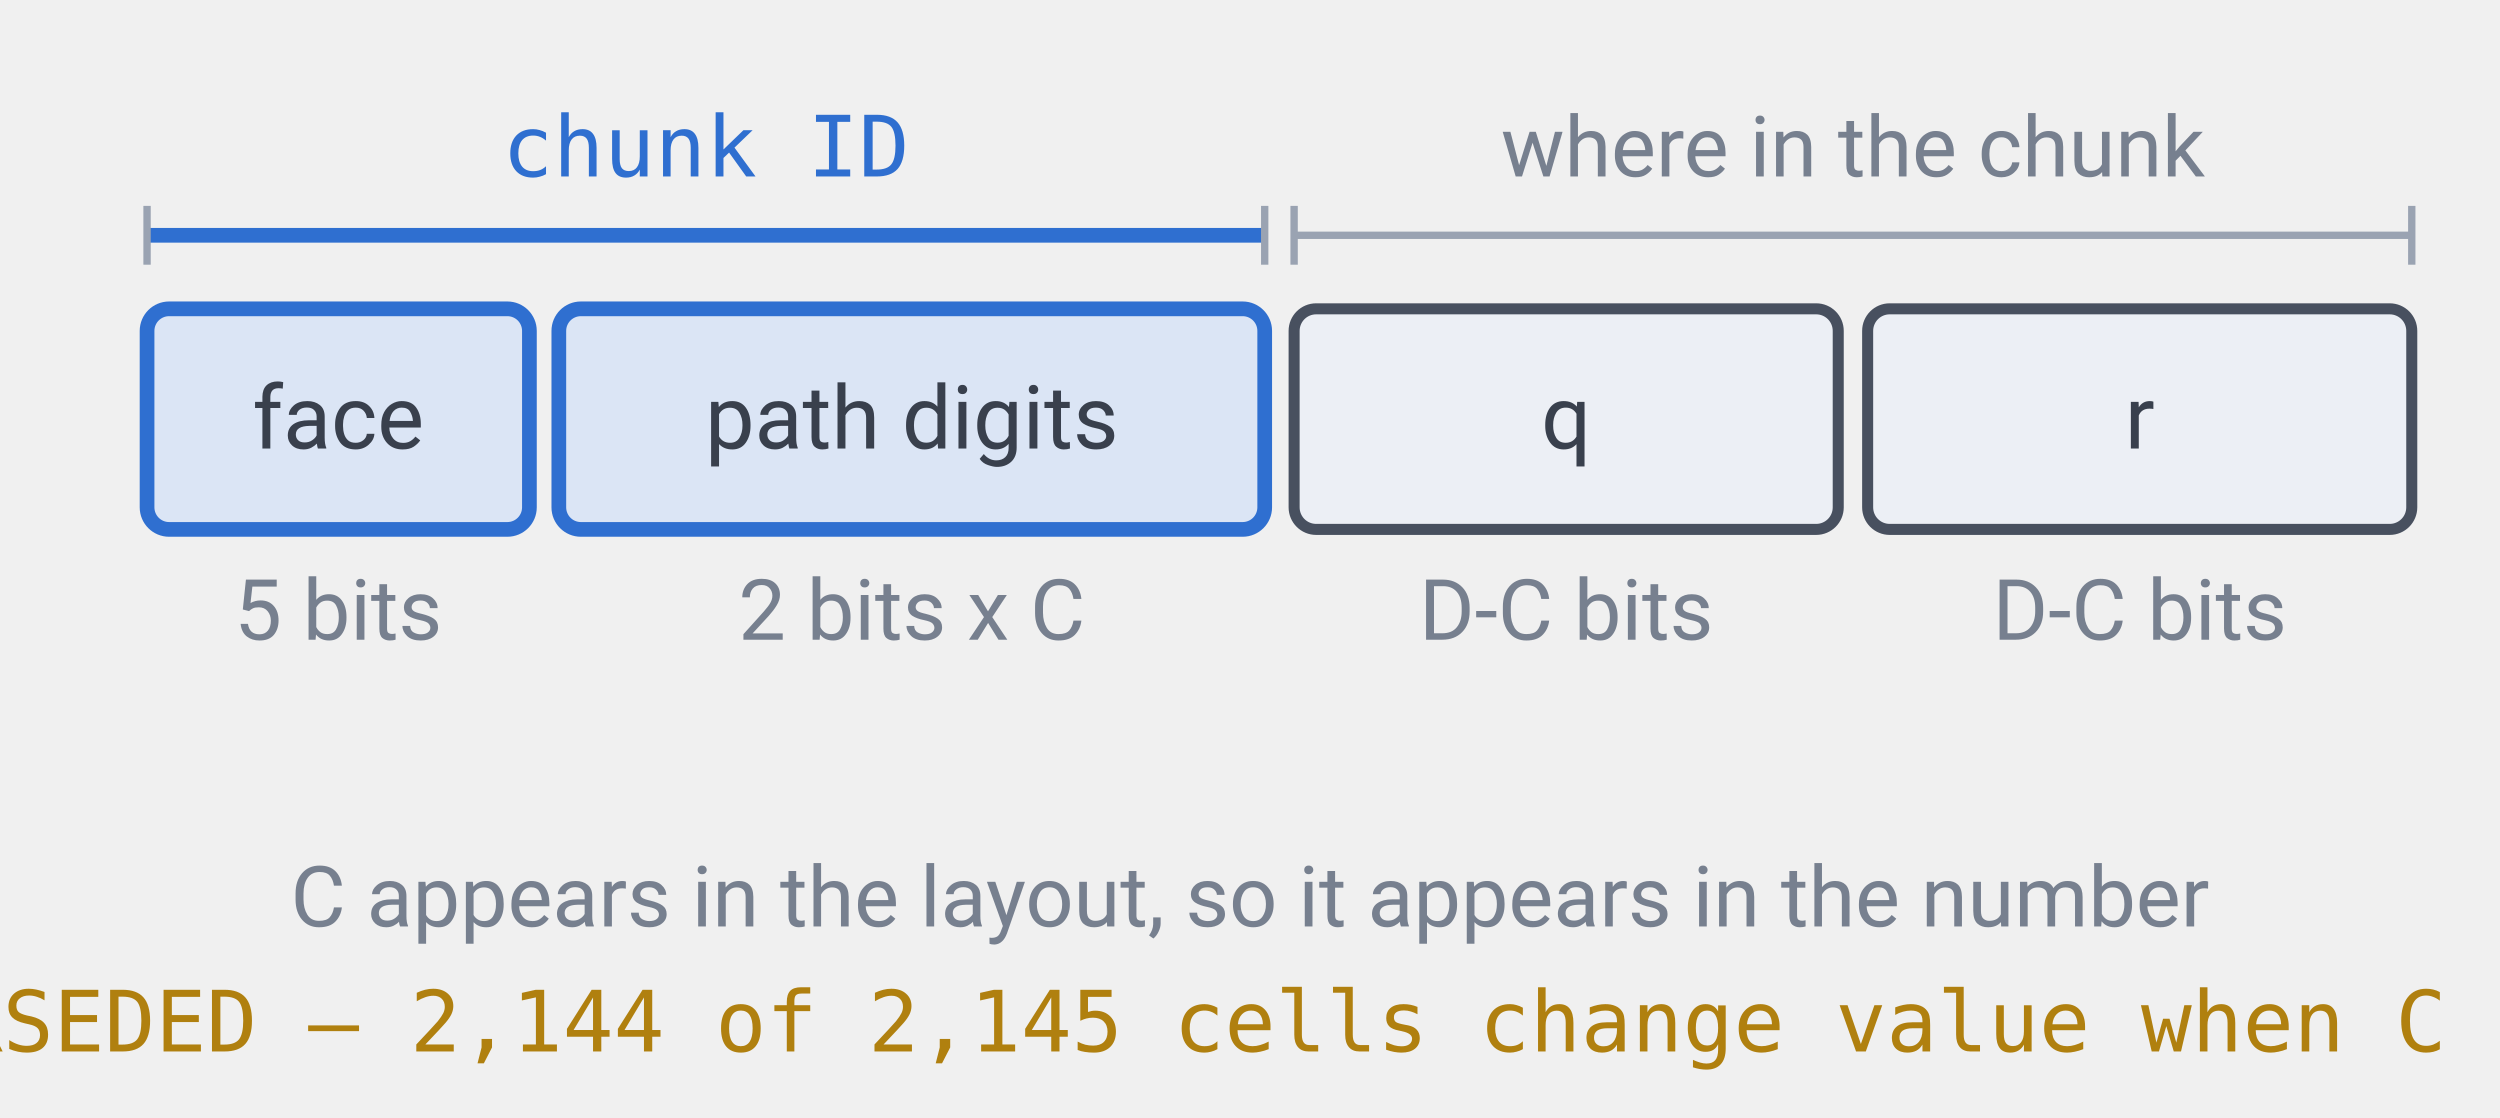
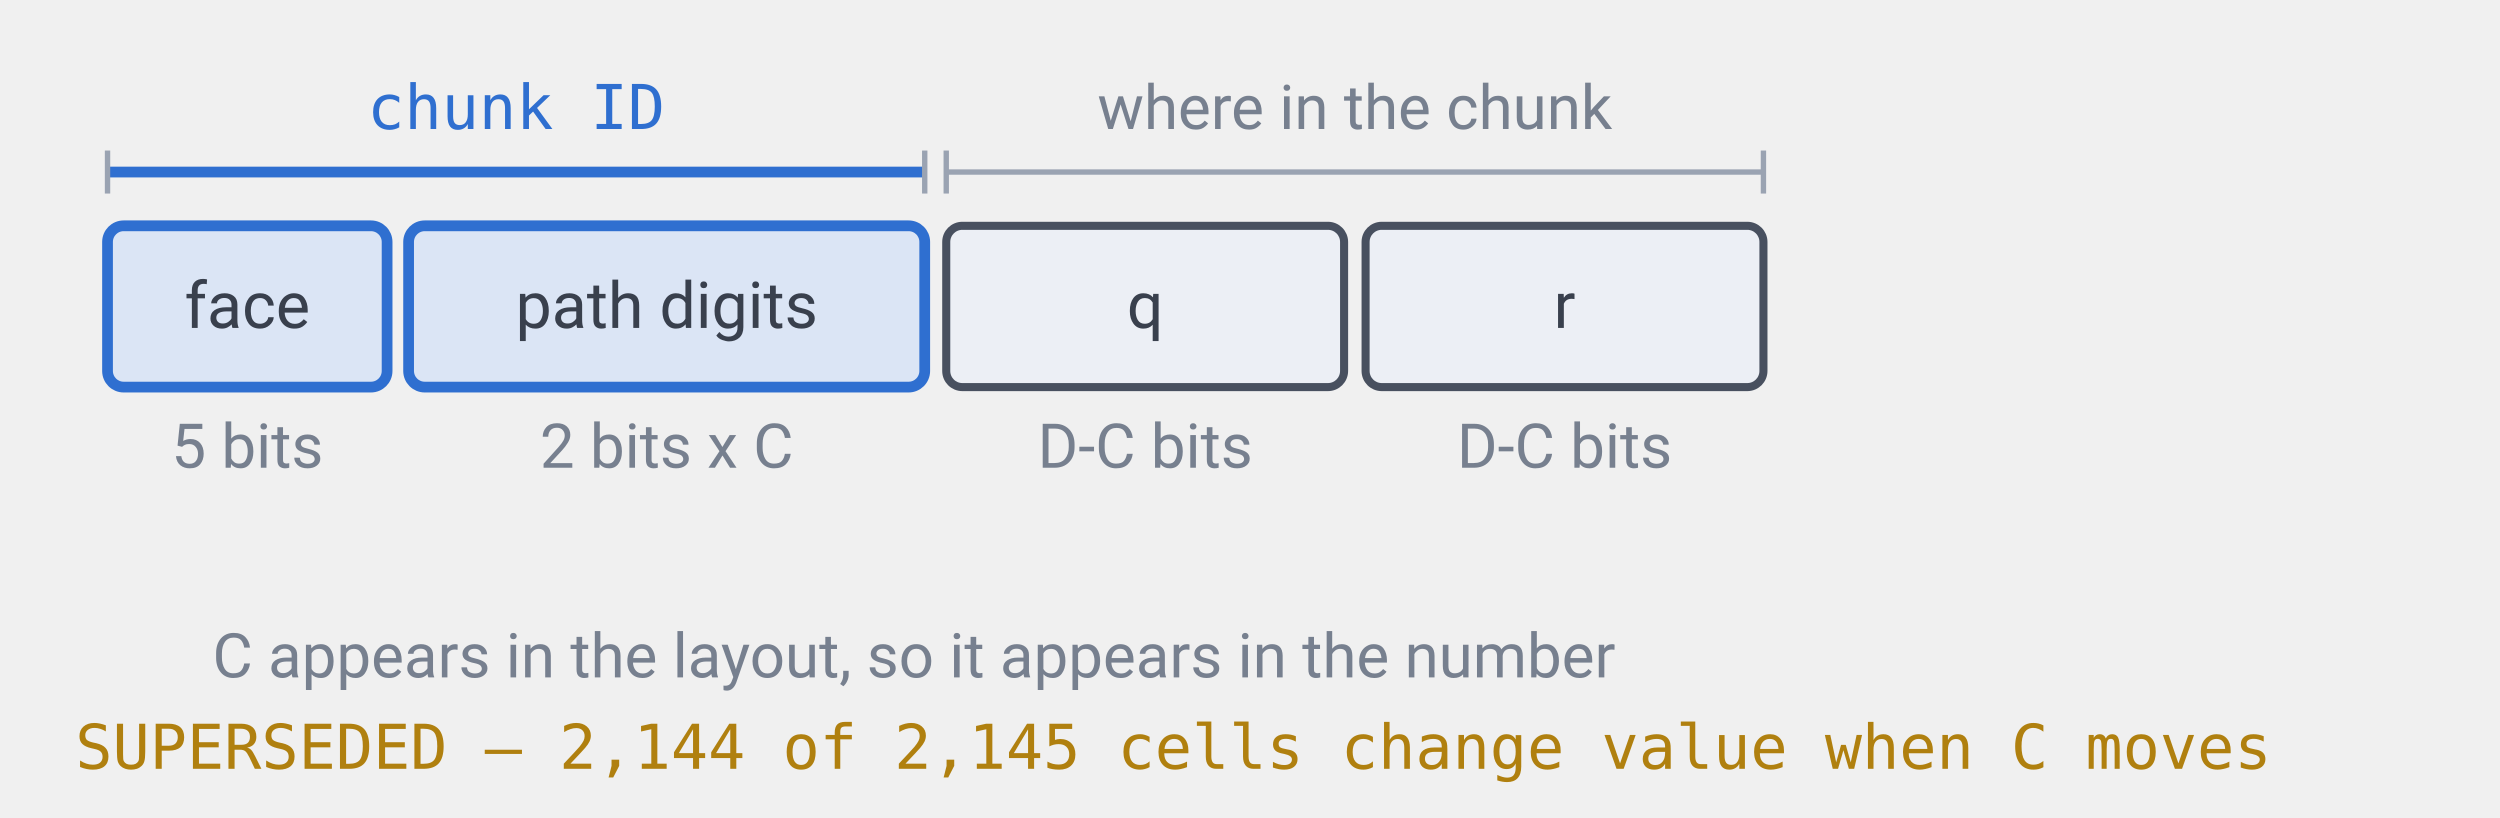
- <svg xmlns="http://www.w3.org/2000/svg" viewBox="0 0 340 152" width="340" height="152">
+ <svg xmlns="http://www.w3.org/2000/svg" viewBox="0 0 465 152" width="465" height="152">
  <style>
  .cf-l{stroke:#9aa3b2;fill:none;stroke-width:1}
  .cf-m{stroke:#48505f;fill:none;stroke-width:1.5}
  .cf-fill{fill:#eceff5;stroke:#48505f;stroke-width:1.5}
  .cf-a{stroke:#2f6fd0;fill:none;stroke-width:2}
  .cf-af{fill:#dbe5f5;stroke:#2f6fd0;stroke-width:2}
  .cf-g{stroke:#b0800f;fill:none;stroke-width:2}
  .cf-gf{fill:#f5ead0;stroke:#b0800f;stroke-width:2}
  .cf-void{fill:#ffffff;stroke:#48505f;stroke-width:1.5}
  text{font-family:ui-sans-serif,-apple-system,"Segoe UI",Roboto,Helvetica,sans-serif;font-size:12px;fill:#39404d}
  text.cf-d{fill:#77808f;font-size:11.5px}
  text.cf-c{font-family:ui-monospace,SFMono-Regular,Menlo,Consolas,monospace;font-size:11.5px;fill:#2f6fd0}
  text.cf-gd{font-family:ui-monospace,SFMono-Regular,Menlo,Consolas,monospace;font-size:11.5px;fill:#b0800f}
  text.cf-big{font-size:14px;font-weight:600}
  @media (prefers-color-scheme:dark){
    .cf-l{stroke:#5c6577} .cf-m{stroke:#aeb6c4} .cf-fill{fill:#1b2333;stroke:#aeb6c4}
    .cf-a{stroke:#6aa2f0} .cf-af{fill:#1a2942;stroke:#6aa2f0}
    .cf-g{stroke:#e0b355} .cf-gf{fill:#2a2210;stroke:#e0b355}
    .cf-void{fill:#0f141d;stroke:#aeb6c4}
    text{fill:#d3d9e4} text.cf-d{fill:#98a1b2} text.cf-c{fill:#6aa2f0} text.cf-gd{fill:#e0b355}
  }
</style>
  <rect class="cf-af" x="20" y="42" width="52" height="30" rx="3" />
  <text x="46" y="61" text-anchor="middle">face</text>
  <text class="cf-d" x="46" y="87" text-anchor="middle">5 bits</text>
  <rect class="cf-af" x="76" y="42" width="96" height="30" rx="3" />
  <text x="124" y="61" text-anchor="middle">path digits</text>
  <text class="cf-d" x="124" y="87" text-anchor="middle">2 bits x C</text>
  <rect class="cf-fill" x="176" y="42" width="74" height="30" rx="3" />
  <text x="213" y="61" text-anchor="middle">q</text>
  <text class="cf-d" x="213" y="87" text-anchor="middle">D-C bits</text>
  <rect class="cf-fill" x="254" y="42" width="74" height="30" rx="3" />
  <text x="291" y="61" text-anchor="middle">r</text>
  <text class="cf-d" x="291" y="87" text-anchor="middle">D-C bits</text>
  <path class="cf-a" d="M20 32 L172 32" />
  <path class="cf-l" d="M20 28 L20 36 M172 28 L172 36" />
  <text class="cf-c" x="96" y="24" text-anchor="middle">chunk ID</text>
  <path class="cf-l" d="M176 32 L328 32" />
  <path class="cf-l" d="M176 28 L176 36 M328 28 L328 36" />
  <text class="cf-d" x="252" y="24" text-anchor="middle">where in the chunk</text>
  <text class="cf-d" x="170" y="126" text-anchor="middle">C appears in the layout, so it appears in the number</text>
-   <text class="cf-gd" x="170" y="143" text-anchor="middle">SUPERSEDED — 2,144 of 2,145 cells change value when C moves</text>
+   <text class="cf-gd" x="14" y="143">SUPERSEDED — 2,144 of 2,145 cells change value when C moves</text>
</svg>
